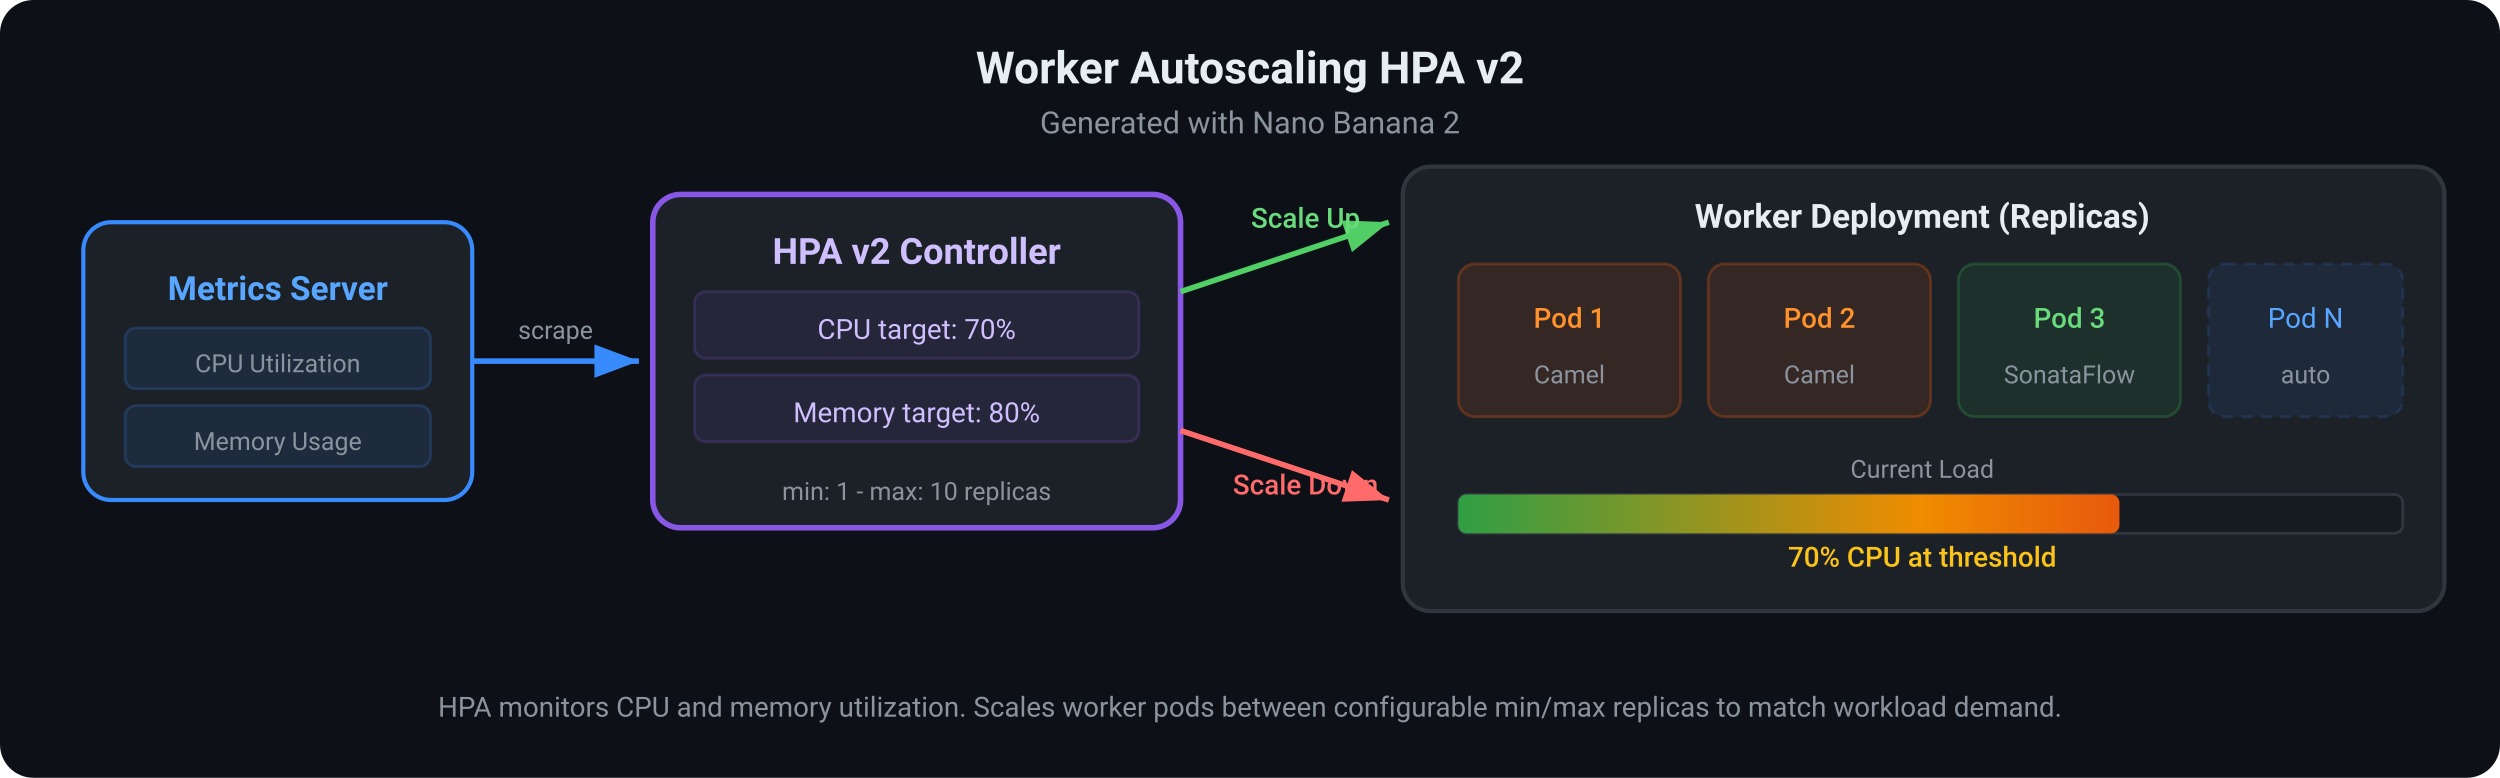
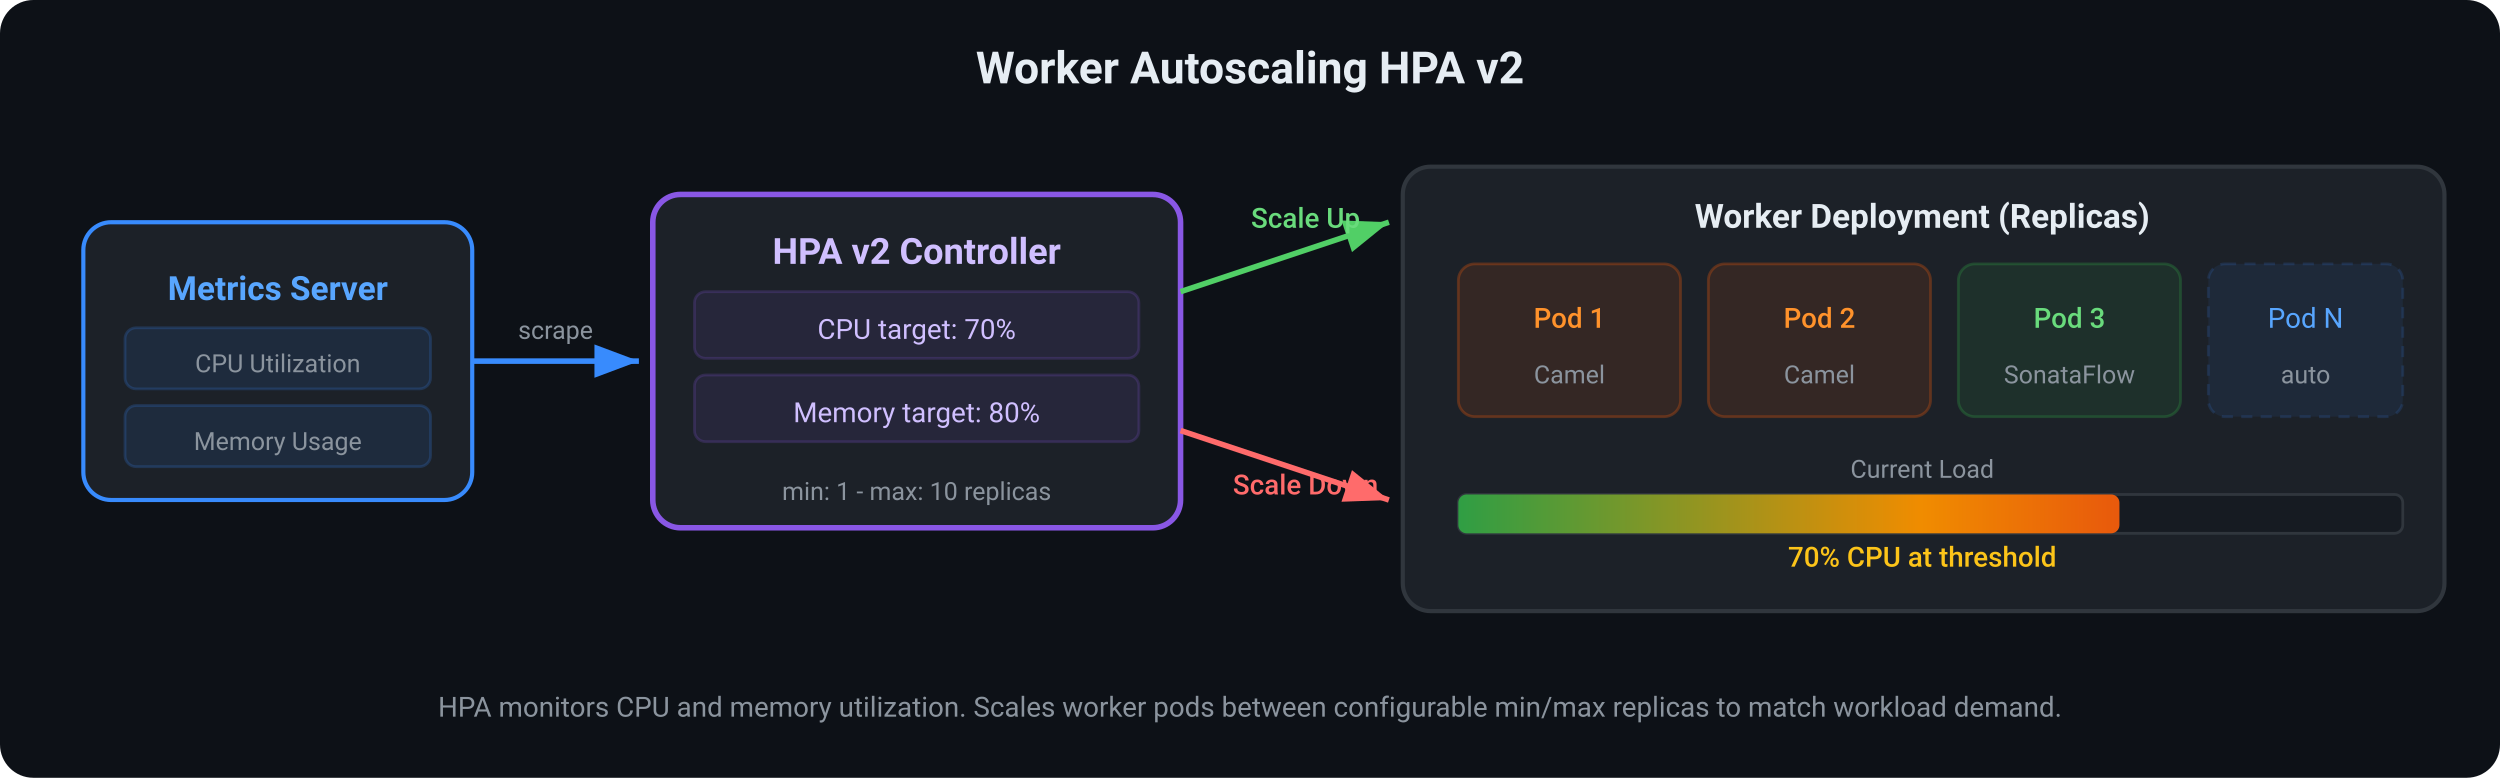
<svg xmlns="http://www.w3.org/2000/svg" viewBox="0 0 900 280" font-family="-apple-system,BlinkMacSystemFont,Segoe UI,Roboto,sans-serif">
  <defs>
    <marker id="aw" markerWidth="8" markerHeight="6" refX="8" refY="3" orient="auto">
      <path d="M0,0 L8,3 L0,6" fill="#388bfd" />
    </marker>
    <marker id="awg" markerWidth="8" markerHeight="6" refX="8" refY="3" orient="auto">
      <path d="M0,0 L8,3 L0,6" fill="#51cf66" />
    </marker>
    <marker id="awr" markerWidth="8" markerHeight="6" refX="8" refY="3" orient="auto">
      <path d="M0,0 L8,3 L0,6" fill="#ff6b6b" />
    </marker>
  </defs>
  <rect width="900" height="280" rx="12" fill="#0d1117" />
  <text x="450" y="30" text-anchor="middle" fill="#e6edf3" font-size="16" font-weight="700">Worker Autoscaling  HPA v2</text>
-   <text x="450" y="48" text-anchor="middle" fill="#8b949e" font-size="11">Generated with Nano Banana 2</text>
+   <text x="450" y="48" text-anchor="middle" fill="#8b949e" font-size="11" />
  <rect x="30" y="80" width="140" height="100" rx="10" fill="#1c2128" stroke="#388bfd" stroke-width="1.5" />
  <text x="100" y="108" text-anchor="middle" fill="#58a6ff" font-size="12" font-weight="600">Metrics Server</text>
  <rect x="45" y="118" width="110" height="22" rx="4" fill="rgba(56,139,253,0.1)" stroke="rgba(56,139,253,0.2)" stroke-width="1" />
  <text x="100" y="134" text-anchor="middle" fill="#8b949e" font-size="9">CPU Utilization</text>
  <rect x="45" y="146" width="110" height="22" rx="4" fill="rgba(56,139,253,0.1)" stroke="rgba(56,139,253,0.2)" stroke-width="1" />
  <text x="100" y="162" text-anchor="middle" fill="#8b949e" font-size="9">Memory Usage</text>
  <path d="M170,130 L230,130" stroke="#388bfd" stroke-width="2" marker-end="url(#aw)" />
  <text x="200" y="122" text-anchor="middle" fill="#8b949e" font-size="9">scrape</text>
  <rect x="235" y="70" width="190" height="120" rx="10" fill="#1c2128" stroke="#8957e5" stroke-width="2" />
  <text x="330" y="95" text-anchor="middle" fill="#d0bfff" font-size="13" font-weight="600">HPA v2 Controller</text>
  <rect x="250" y="105" width="160" height="24" rx="4" fill="rgba(137,87,229,0.1)" stroke="rgba(137,87,229,0.2)" stroke-width="1" />
  <text x="330" y="122" text-anchor="middle" fill="#d0bfff" font-size="10">CPU target: 70%</text>
  <rect x="250" y="135" width="160" height="24" rx="4" fill="rgba(137,87,229,0.1)" stroke="rgba(137,87,229,0.2)" stroke-width="1" />
  <text x="330" y="152" text-anchor="middle" fill="#d0bfff" font-size="10">Memory target: 80%</text>
  <text x="330" y="180" text-anchor="middle" fill="#8b949e" font-size="9">min: 1 - max: 10 replicas</text>
  <path d="M425,105 L500,80" stroke="#51cf66" stroke-width="2" marker-end="url(#awg)" />
  <text x="470" y="82" text-anchor="middle" fill="#69db7c" font-size="10" font-weight="500">Scale Up</text>
  <path d="M425,155 L500,180" stroke="#ff6b6b" stroke-width="2" marker-end="url(#awr)" />
  <text x="470" y="178" text-anchor="middle" fill="#ff6b6b" font-size="10" font-weight="500">Scale Down</text>
  <rect x="505" y="60" width="375" height="160" rx="10" fill="#1c2128" stroke="#30363d" stroke-width="1.5" />
  <text x="692" y="82" text-anchor="middle" fill="#e6edf3" font-size="12" font-weight="600">Worker Deployment (Replicas)</text>
  <rect x="525" y="95" width="80" height="55" rx="6" fill="rgba(232,89,12,0.12)" stroke="rgba(232,89,12,0.3)" stroke-width="1" />
  <text x="565" y="118" text-anchor="middle" fill="#ff922b" font-size="10" font-weight="500">Pod 1</text>
  <text x="565" y="138" text-anchor="middle" fill="#8b949e" font-size="9">Camel</text>
  <rect x="615" y="95" width="80" height="55" rx="6" fill="rgba(232,89,12,0.12)" stroke="rgba(232,89,12,0.3)" stroke-width="1" />
  <text x="655" y="118" text-anchor="middle" fill="#ff922b" font-size="10" font-weight="500">Pod 2</text>
  <text x="655" y="138" text-anchor="middle" fill="#8b949e" font-size="9">Camel</text>
  <rect x="705" y="95" width="80" height="55" rx="6" fill="rgba(47,158,68,0.12)" stroke="rgba(47,158,68,0.3)" stroke-width="1" />
  <text x="745" y="118" text-anchor="middle" fill="#69db7c" font-size="10" font-weight="500">Pod 3</text>
  <text x="745" y="138" text-anchor="middle" fill="#8b949e" font-size="9">SonataFlow</text>
  <rect x="795" y="95" width="70" height="55" rx="6" fill="rgba(56,139,253,0.08)" stroke="rgba(56,139,253,0.15)" stroke-width="1" stroke-dasharray="4,3" />
  <text x="830" y="118" text-anchor="middle" fill="#58a6ff" font-size="10">Pod N</text>
  <text x="830" y="138" text-anchor="middle" fill="#8b949e" font-size="9">auto</text>
  <text x="692" y="172" text-anchor="middle" fill="#8b949e" font-size="9">Current Load</text>
  <rect x="525" y="178" width="340" height="14" rx="3" fill="#161b22" stroke="#30363d" stroke-width="1" />
  <rect x="525" y="178" width="238" height="14" rx="3" fill="url(#loadGrad)" />
  <defs>
    <linearGradient id="loadGrad" x1="0%" y1="0%" x2="100%" y2="0%">
      <stop offset="0%" stop-color="#2f9e44" />
      <stop offset="70%" stop-color="#f08c00" />
      <stop offset="100%" stop-color="#e8590c" />
    </linearGradient>
  </defs>
  <text x="692" y="204" text-anchor="middle" fill="#fcc419" font-size="10" font-weight="500">70% CPU  at threshold</text>
  <text x="450" y="258" text-anchor="middle" fill="#8b949e" font-size="10">HPA monitors CPU and memory utilization. Scales worker pods between configurable min/max replicas to match workload demand.</text>
</svg>
